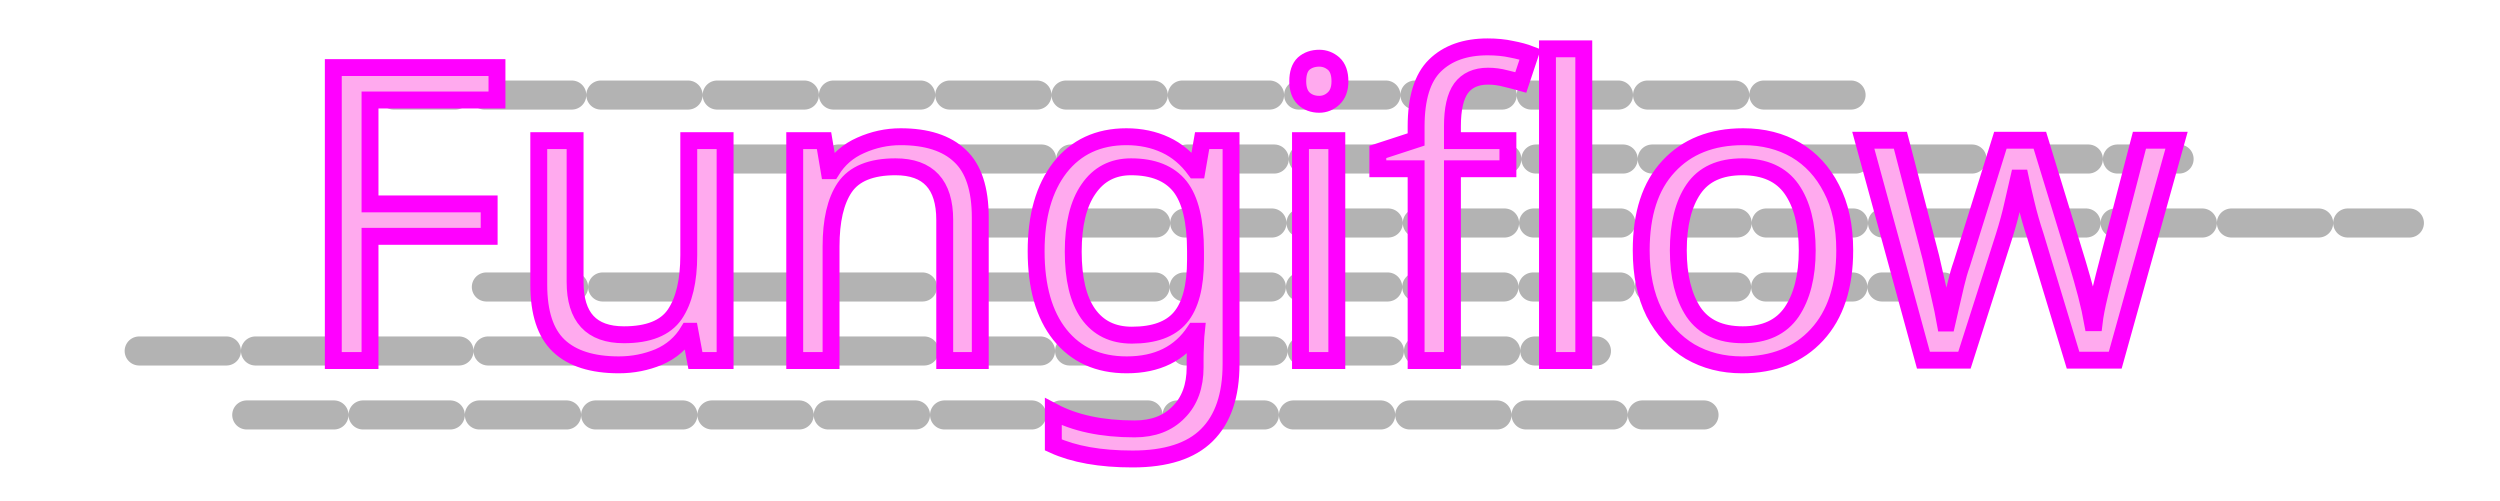
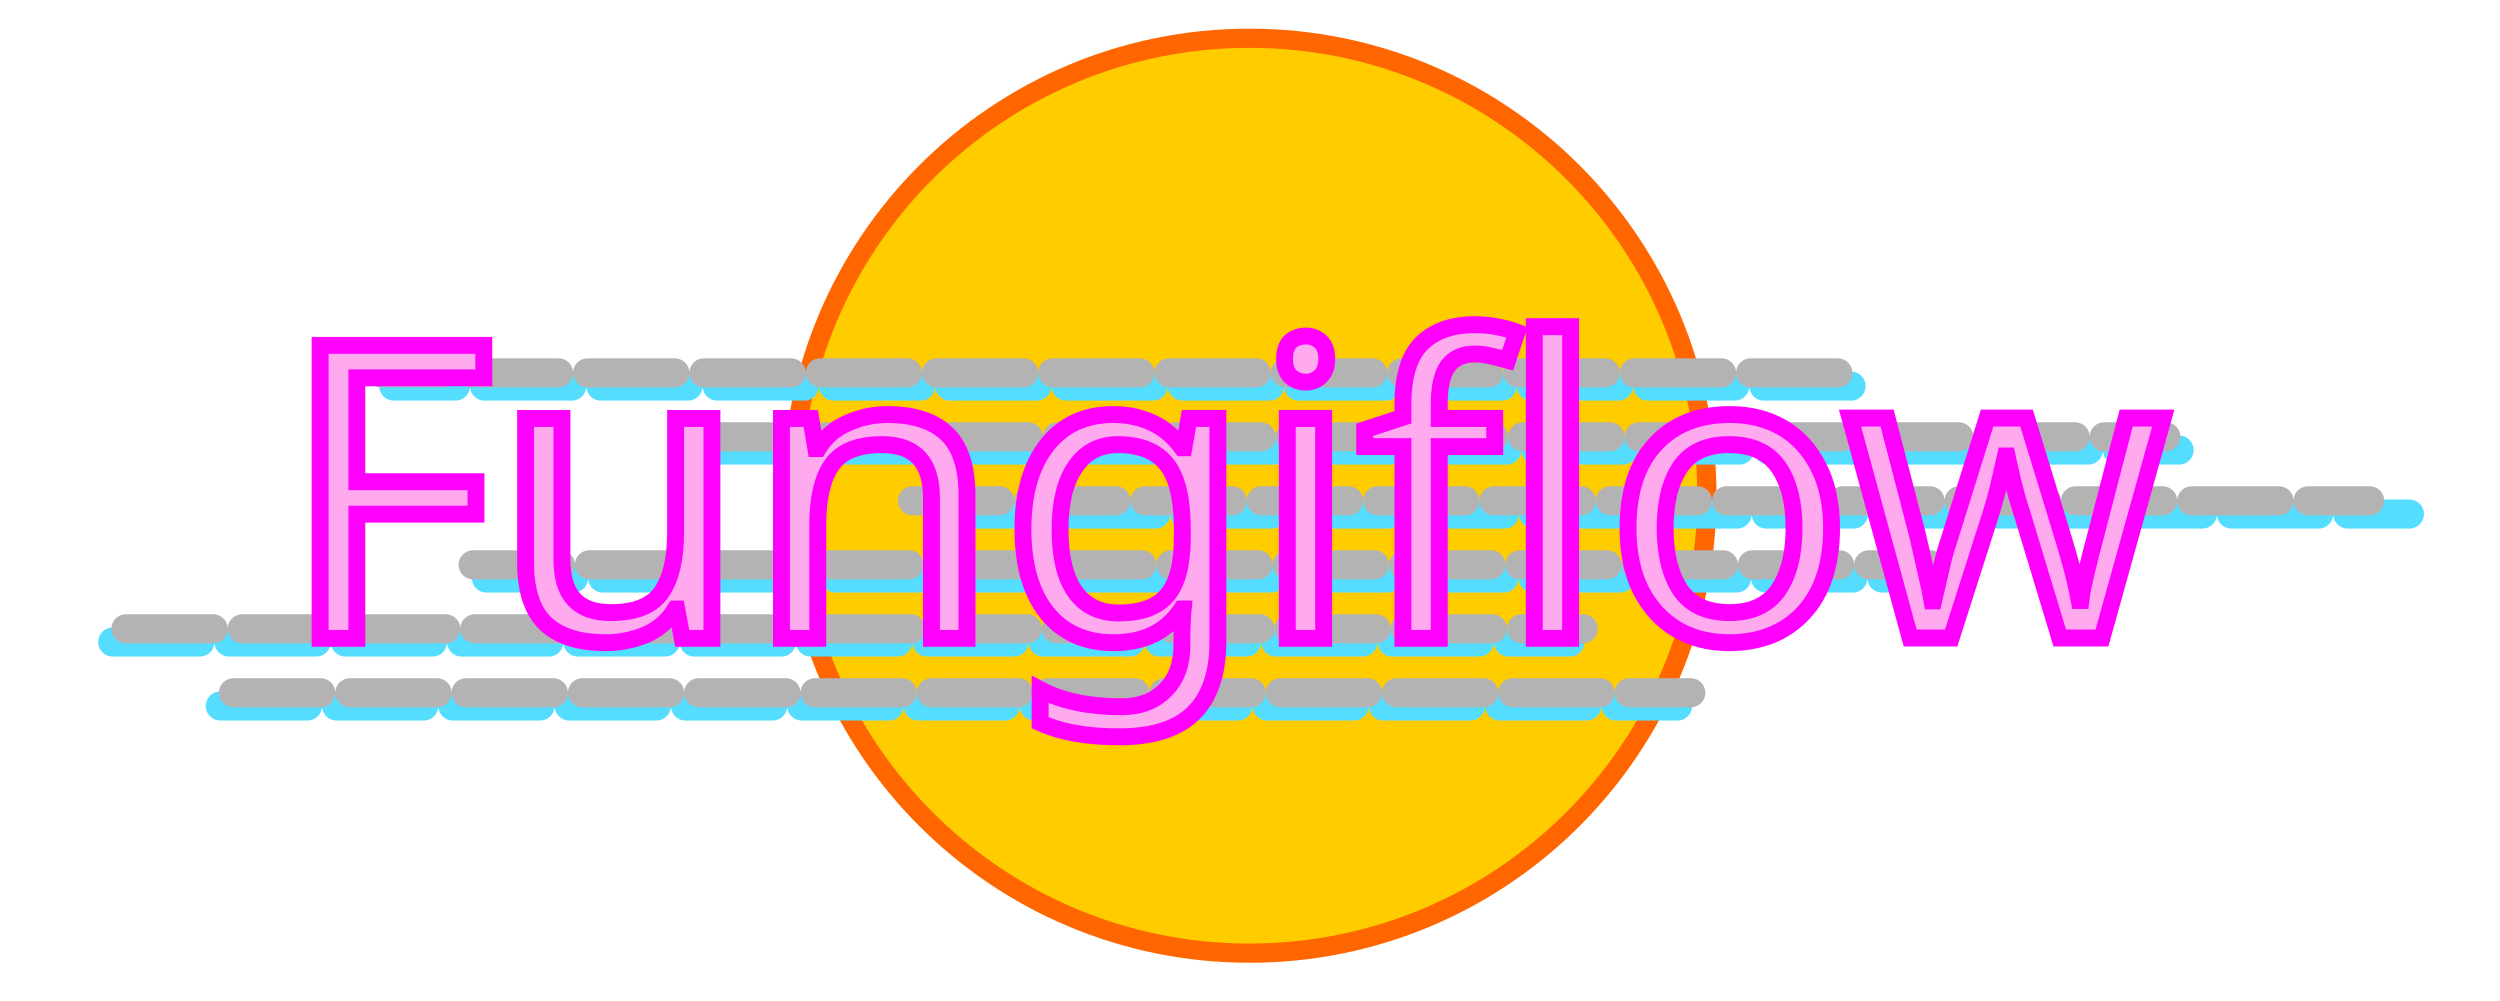
- <svg xmlns="http://www.w3.org/2000/svg" width="100mm" height="20mm" viewBox="0 0 100 20" version="1.1" id="svg5">
+ <svg xmlns="http://www.w3.org/2000/svg" width="100mm" height="40mm" viewBox="0 0 100 40" version="1.1" id="svg5">
  <defs id="defs2">
    <marker style="overflow:visible" id="Arrow2Mend" refX="0" refY="0" orient="auto">
      <path transform="scale(-0.6)" d="M 8.719,4.034 -2.207,0.016 8.719,-4.002 c -1.745,2.372 -1.735,5.617 -6e-7,8.035 z" style="fill:context-stroke;fill-rule:evenodd;stroke:context-stroke;stroke-width:0.625;stroke-linejoin:round" id="path16944" />
    </marker>
    <marker style="overflow:visible" id="Arrow2Lend" refX="0" refY="0" orient="auto">
      <path transform="matrix(-1.1,0,0,-1.1,-1.1,0)" d="M 8.719,4.034 -2.207,0.016 8.719,-4.002 c -1.745,2.372 -1.735,5.617 -6e-7,8.035 z" style="fill:context-stroke;fill-rule:evenodd;stroke:context-stroke;stroke-width:0.625;stroke-linejoin:round" id="path16938" />
    </marker>
    <marker style="overflow:visible" id="EmptyTriangleOutL" refX="0" refY="0" orient="auto">
      <path transform="matrix(0.8,0,0,0.8,-4.8,0)" style="fill:context-fill;fill-rule:evenodd;stroke:context-stroke;stroke-width:1pt" d="M 5.77,0 -2.88,5 V -5 Z" id="path17077" />
    </marker>
    <marker style="overflow:visible" id="Tail" refX="0" refY="0" orient="auto">
      <g transform="scale(-1.2)" id="g16965">
        <path style="fill:none;fill-rule:evenodd;stroke:context-stroke;stroke-width:0.8;stroke-linecap:round" d="M -3.805,-3.959 0.544,0" id="path16953" />
        <path style="fill:none;fill-rule:evenodd;stroke:context-stroke;stroke-width:0.8;stroke-linecap:round" d="M -1.287,-3.959 3.062,0" id="path16955" />
        <path style="fill:none;fill-rule:evenodd;stroke:context-stroke;stroke-width:0.8;stroke-linecap:round" d="M 1.305,-3.959 5.654,0" id="path16957" />
        <path style="fill:none;fill-rule:evenodd;stroke:context-stroke;stroke-width:0.8;stroke-linecap:round" d="M -3.805,4.178 0.544,0.22" id="path16959" />
        <path style="fill:none;fill-rule:evenodd;stroke:context-stroke;stroke-width:0.8;stroke-linecap:round" d="M -1.287,4.178 3.062,0.22" id="path16961" />
        <path style="fill:none;fill-rule:evenodd;stroke:context-stroke;stroke-width:0.8;stroke-linecap:round" d="M 1.305,4.178 5.654,0.22" id="path16963" />
      </g>
    </marker>
    <marker style="overflow:visible" id="Arrow2Mend-6" refX="0" refY="0" orient="auto">
      <path transform="scale(-0.6)" d="M 8.719,4.034 -2.207,0.016 8.719,-4.002 c -1.745,2.372 -1.735,5.617 -6e-7,8.035 z" style="fill:context-stroke;fill-rule:evenodd;stroke:context-stroke;stroke-width:0.625;stroke-linejoin:round" id="path16944-2" />
    </marker>
    <marker style="overflow:visible" id="Arrow2Mend-7" refX="0" refY="0" orient="auto">
      <path transform="scale(-0.6)" d="M 8.719,4.034 -2.207,0.016 8.719,-4.002 c -1.745,2.372 -1.735,5.617 -6e-7,8.035 z" style="fill:context-stroke;fill-rule:evenodd;stroke:context-stroke;stroke-width:0.625;stroke-linejoin:round" id="path16944-1" />
    </marker>
    <marker style="overflow:visible" id="Arrow2Mend-2" refX="0" refY="0" orient="auto">
      <path transform="scale(-0.6)" d="M 8.719,4.034 -2.207,0.016 8.719,-4.002 c -1.745,2.372 -1.735,5.617 -6e-7,8.035 z" style="fill:context-stroke;fill-rule:evenodd;stroke:context-stroke;stroke-width:0.625;stroke-linejoin:round" id="path16944-24" />
    </marker>
  </defs>
  <g id="layer1">
-     <path style="fill:#808080;stroke:#b3b3b3;stroke-width:1.163;stroke-linecap:round;stroke-linejoin:miter;stroke-miterlimit:4;stroke-dasharray:3.489, 1.163;stroke-dashoffset:0;stroke-opacity:1" d="m 28.873,6.361 c 19.431,0 38.861,0 58.291,0" id="path16913" />
-     <path style="fill:#808080;stroke:#b3b3b3;stroke-width:1.163;stroke-linecap:round;stroke-linejoin:miter;stroke-miterlimit:4;stroke-dasharray:3.489, 1.163;stroke-dashoffset:0;stroke-opacity:1" d="m 38.085,8.92 c 19.431,0 38.861,0 58.291,0" id="path16913-1" />
-     <path style="fill:#808080;stroke:#b3b3b3;stroke-width:1.163;stroke-linecap:round;stroke-linejoin:miter;stroke-miterlimit:4;stroke-dasharray:3.489, 1.163;stroke-dashoffset:0;stroke-opacity:1" d="m 19.454,11.479 c 19.431,0 38.861,0 58.291,0" id="path16913-5" />
-     <path style="fill:#808080;stroke:#b3b3b3;stroke-width:1.163;stroke-linecap:round;stroke-linejoin:miter;stroke-miterlimit:4;stroke-dasharray:3.489, 1.163;stroke-dashoffset:0;stroke-opacity:1" d="m 5.567,14.039 c 19.431,0 38.861,0 58.291,0" id="path16913-5-8" />
-     <path style="fill:#808080;stroke:#b3b3b3;stroke-width:1.163;stroke-linecap:round;stroke-linejoin:miter;stroke-miterlimit:4;stroke-dasharray:3.489, 1.163;stroke-dashoffset:0;stroke-opacity:1" d="m 9.87,16.598 c 19.431,0 38.861,0 58.291,0" id="path16913-5-1" />
-     <path style="fill:#808080;stroke:#b3b3b3;stroke-width:1.163;stroke-linecap:round;stroke-linejoin:miter;stroke-miterlimit:4;stroke-dasharray:3.489, 1.163;stroke-dashoffset:0;stroke-opacity:1" d="m 74.043,3.802 c -19.431,0 -38.861,0 -58.291,0" id="path16913-7" />
-     <text xml:space="preserve" style="font-size:16.41px;line-height:1.25;font-family:Arial;-inkscape-font-specification:Arial;fill:#ffaaee;stroke:#ff00ff;stroke-width:0.676;stroke-miterlimit:4;stroke-dasharray:none;stroke-opacity:1;paint-order:markers fill stroke" x="11.739" y="14.421" id="text1508">
-       <tspan id="tspan1506" style="font-style:normal;font-variant:normal;font-weight:normal;font-stretch:normal;font-size:16.41px;font-family:'MV Boli';-inkscape-font-specification:'MV Boli';fill:#ffaaee;stroke:#ff00ff;stroke-width:0.676;stroke-miterlimit:4;stroke-dasharray:none;stroke-opacity:1;paint-order:markers fill stroke" x="11.739" y="14.421">Fungiflow</tspan>
+     <g id="g4171" transform="matrix(0.7681797,0,0,0.7681797,13.18897,29.43215)">
+       <g id="g4163" style="fill:#ffcc00;fill-opacity:1">
+         <circle style="fill:#ffcc00;fill-opacity:1;stroke:#ff6600;stroke-width:1;stroke-linecap:round;stroke-miterlimit:4;stroke-dasharray:none;stroke-dashoffset:12.85;stroke-opacity:1;paint-order:markers fill stroke" id="path3643" r="23.82" cy="-12.502" cx="47.891" />
+       </g>
+     </g>
+   </g>
+   <g id="layer3">
+     <g id="g1189" style="fill:#80e5ff;stroke:#55ddff;stroke-opacity:1" transform="translate(-0.5291663,11.1125)">
+       <path style="fill:#80e5ff;stroke:#55ddff;stroke-width:1.163;stroke-linecap:round;stroke-linejoin:miter;stroke-miterlimit:4;stroke-dasharray:3.489, 1.163;stroke-dashoffset:0;stroke-opacity:1" d="m 29.402,6.89 c 19.431,0 38.861,0 58.291,0" id="path16913-75" />
+       <path style="fill:#80e5ff;stroke:#55ddff;stroke-width:1.163;stroke-linecap:round;stroke-linejoin:miter;stroke-miterlimit:4;stroke-dasharray:3.489, 1.163;stroke-dashoffset:0;stroke-opacity:1" d="m 38.614,9.449 c 19.431,0 38.861,0 58.291,0" id="path16913-1-4" />
+       <path style="fill:#80e5ff;stroke:#55ddff;stroke-width:1.163;stroke-linecap:round;stroke-linejoin:miter;stroke-miterlimit:4;stroke-dasharray:3.489, 1.163;stroke-dashoffset:0;stroke-opacity:1" d="m 19.984,12.008 c 19.431,0 38.861,0 58.291,0" id="path16913-5-7" />
+       <path style="fill:#80e5ff;stroke:#55ddff;stroke-width:1.163;stroke-linecap:round;stroke-linejoin:miter;stroke-miterlimit:4;stroke-dasharray:3.489, 1.163;stroke-dashoffset:0;stroke-opacity:1" d="m 5.038,14.568 c 19.431,0 38.861,0 58.291,0" id="path16913-5-8-2" />
+       <path style="fill:#80e5ff;stroke:#55ddff;stroke-width:1.163;stroke-linecap:round;stroke-linejoin:miter;stroke-miterlimit:4;stroke-dasharray:3.489, 1.163;stroke-dashoffset:0;stroke-opacity:1" d="m 9.34,17.127 c 19.431,0 38.861,0 58.291,0" id="path16913-5-1-7" />
+       <path style="fill:#80e5ff;stroke:#55ddff;stroke-width:1.163;stroke-linecap:round;stroke-linejoin:miter;stroke-miterlimit:4;stroke-dasharray:3.489, 1.163;stroke-dashoffset:0;stroke-opacity:1" d="m 74.572,4.331 c -19.431,0 -38.861,0 -58.291,0" id="path16913-7-0" />
+     </g>
+     <g id="g1181" transform="translate(-0.5291663,11.1125)">
+       <path style="fill:#808080;stroke:#b3b3b3;stroke-width:1.163;stroke-linecap:round;stroke-linejoin:miter;stroke-miterlimit:4;stroke-dasharray:3.489, 1.163;stroke-dashoffset:0;stroke-opacity:1" d="m 28.873,6.361 c 19.431,0 38.861,0 58.291,0" id="path16913" />
+       <path style="fill:#808080;stroke:#b3b3b3;stroke-width:1.163;stroke-linecap:round;stroke-linejoin:miter;stroke-miterlimit:4;stroke-dasharray:3.489, 1.163;stroke-dashoffset:0;stroke-opacity:1" d="m 37.027,8.92 c 19.431,0 38.861,0 58.291,0" id="path16913-1" />
+       <path style="fill:#808080;stroke:#b3b3b3;stroke-width:1.163;stroke-linecap:round;stroke-linejoin:miter;stroke-miterlimit:4;stroke-dasharray:3.489, 1.163;stroke-dashoffset:0;stroke-opacity:1" d="m 19.454,11.479 c 19.431,0 38.861,0 58.291,0" id="path16913-5" />
+       <path style="fill:#808080;stroke:#b3b3b3;stroke-width:1.163;stroke-linecap:round;stroke-linejoin:miter;stroke-miterlimit:4;stroke-dasharray:3.489, 1.163;stroke-dashoffset:0;stroke-opacity:1" d="m 5.567,14.039 c 19.431,0 38.861,0 58.291,0" id="path16913-5-8" />
+       <path style="fill:#808080;stroke:#b3b3b3;stroke-width:1.163;stroke-linecap:round;stroke-linejoin:miter;stroke-miterlimit:4;stroke-dasharray:3.489, 1.163;stroke-dashoffset:0;stroke-opacity:1" d="m 9.87,16.598 c 19.431,0 38.861,0 58.291,0" id="path16913-5-1" />
+       <path style="fill:#808080;stroke:#b3b3b3;stroke-width:1.163;stroke-linecap:round;stroke-linejoin:miter;stroke-miterlimit:4;stroke-dasharray:3.489, 1.163;stroke-dashoffset:0;stroke-opacity:1" d="m 74.043,3.802 c -19.431,0 -38.861,0 -58.291,0" id="path16913-7" />
+     </g>
+   </g>
+   <g id="layer2">
+     <text xml:space="preserve" style="font-size:16.41px;line-height:1.25;font-family:Arial;-inkscape-font-specification:Arial;fill:#ffaaee;stroke:#ff00ff;stroke-width:0.676;stroke-miterlimit:4;stroke-dasharray:none;stroke-opacity:1;paint-order:markers fill stroke" x="11.21" y="25.534" id="text1508">
+       <tspan id="tspan1506" style="font-style:normal;font-variant:normal;font-weight:normal;font-stretch:normal;font-size:16.41px;font-family:'MV Boli';-inkscape-font-specification:'MV Boli';fill:#ffaaee;stroke:#ff00ff;stroke-width:0.676;stroke-miterlimit:4;stroke-dasharray:none;stroke-opacity:1;paint-order:markers fill stroke" x="11.21" y="25.534">Fungiflow</tspan>
    </text>
  </g>
</svg>
